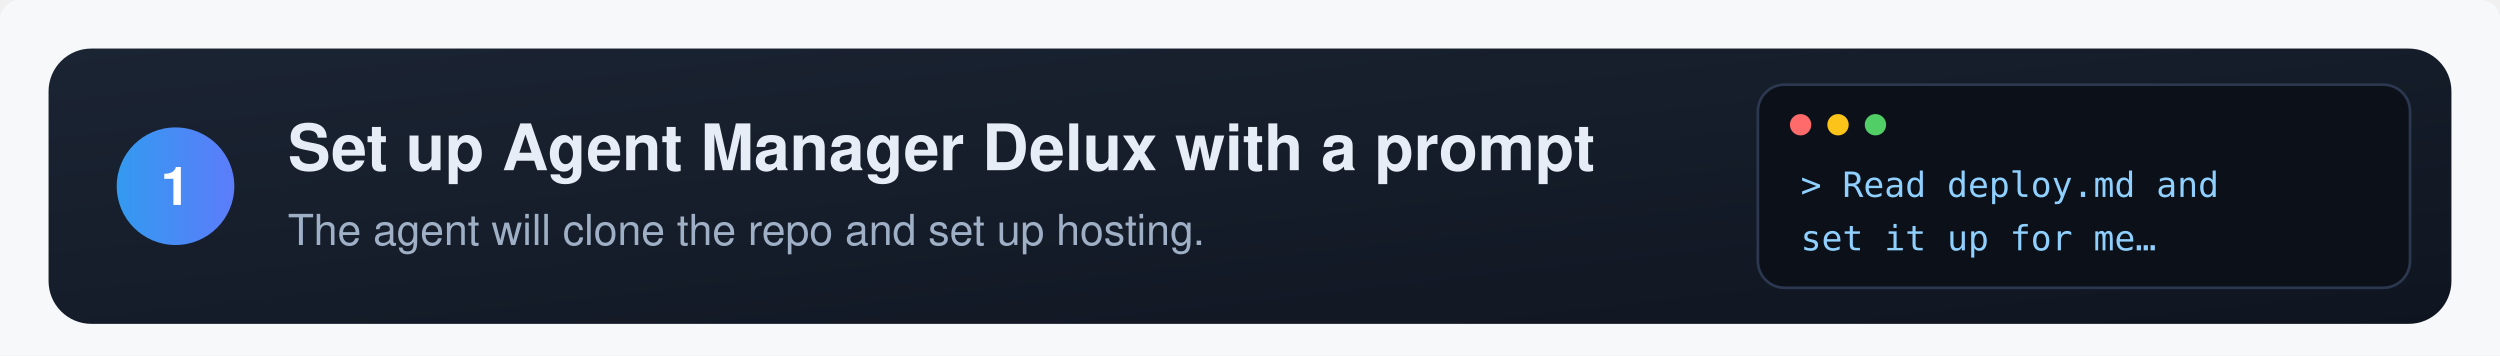
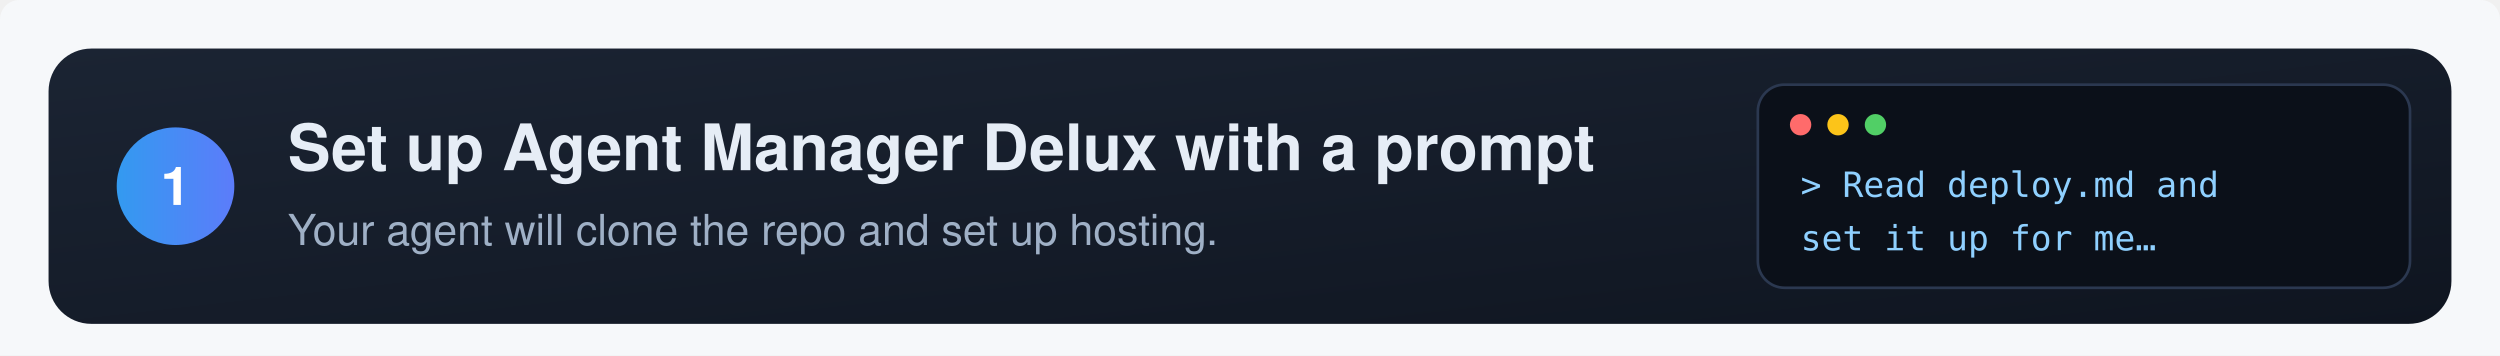
- <svg xmlns="http://www.w3.org/2000/svg" viewBox="0 0 900 128" width="900" height="128" role="img" aria-label="Step 1: set up Agent Manager Delux with a prompt. The agent will clone the repo and set up hosting.">
+ <svg xmlns="http://www.w3.org/2000/svg" viewBox="0 0 900 128" width="900" height="128" role="img" aria-label="Step 1: set up Agent Manager Delux with a prompt. Your agent will clone the repo and set up hosting.">
  <path d="M0 128V7A7 7 0 0 1 7 0H893A7 7 0 0 1 900 7V128z" fill="#f6f8fa" />
  <g transform="translate(17,17) scale(0.96222)">
    <defs>
      <linearGradient id="bg" x1="0" y1="0" x2="1" y2="1">
        <stop offset="0" stop-color="#1b2433" />
        <stop offset="1" stop-color="#0f1520" />
      </linearGradient>
      <linearGradient id="accent" x1="0" y1="0" x2="1" y2="0">
        <stop offset="0" stop-color="#339af0" />
        <stop offset="1" stop-color="#5c7cfa" />
      </linearGradient>
      <style>
      text{font-family:-apple-system,'Segoe UI',Helvetica,Arial,sans-serif;fill:#e6edf6}
      .m{font-family:'Cascadia Code',Consolas,Menlo,monospace;font-size:13px;fill:#8fd0ff}
    </style>
    </defs>
    <rect x=".5" y=".5" width="899" height="103" rx="16" fill="url(#bg)" />
    <circle cx="48" cy="52" r="22" fill="url(#accent)" />
    <text x="48" y="59" text-anchor="middle" style="font-size:20px;font-weight:700;fill:#fff">1</text>
    <text x="90" y="46" style="font-size:24px;font-weight:700">Set up Agent Manager Delux with a prompt</text>
-     <text x="90" y="74" style="font-size:16px;fill:#9fb0c6">The agent will clone the repo and set up hosting.</text>
+     <text x="90" y="74" style="font-size:16px;fill:#9fb0c6">Your agent will clone the repo and set up hosting.</text>
    <rect x="640" y="14" width="244" height="76" rx="10" fill="#0b1019" stroke="#2b3850" />
    <circle cx="656" cy="29" r="4" fill="#ff6b6b" />
    <circle cx="670" cy="29" r="4" fill="#fcc419" />
    <circle cx="684" cy="29" r="4" fill="#51cf66" />
    <text class="m" x="656" y="56">&gt; Read deploy.md and</text>
    <text class="m" x="656" y="76">  set it up for me…</text>
  </g>
</svg>
